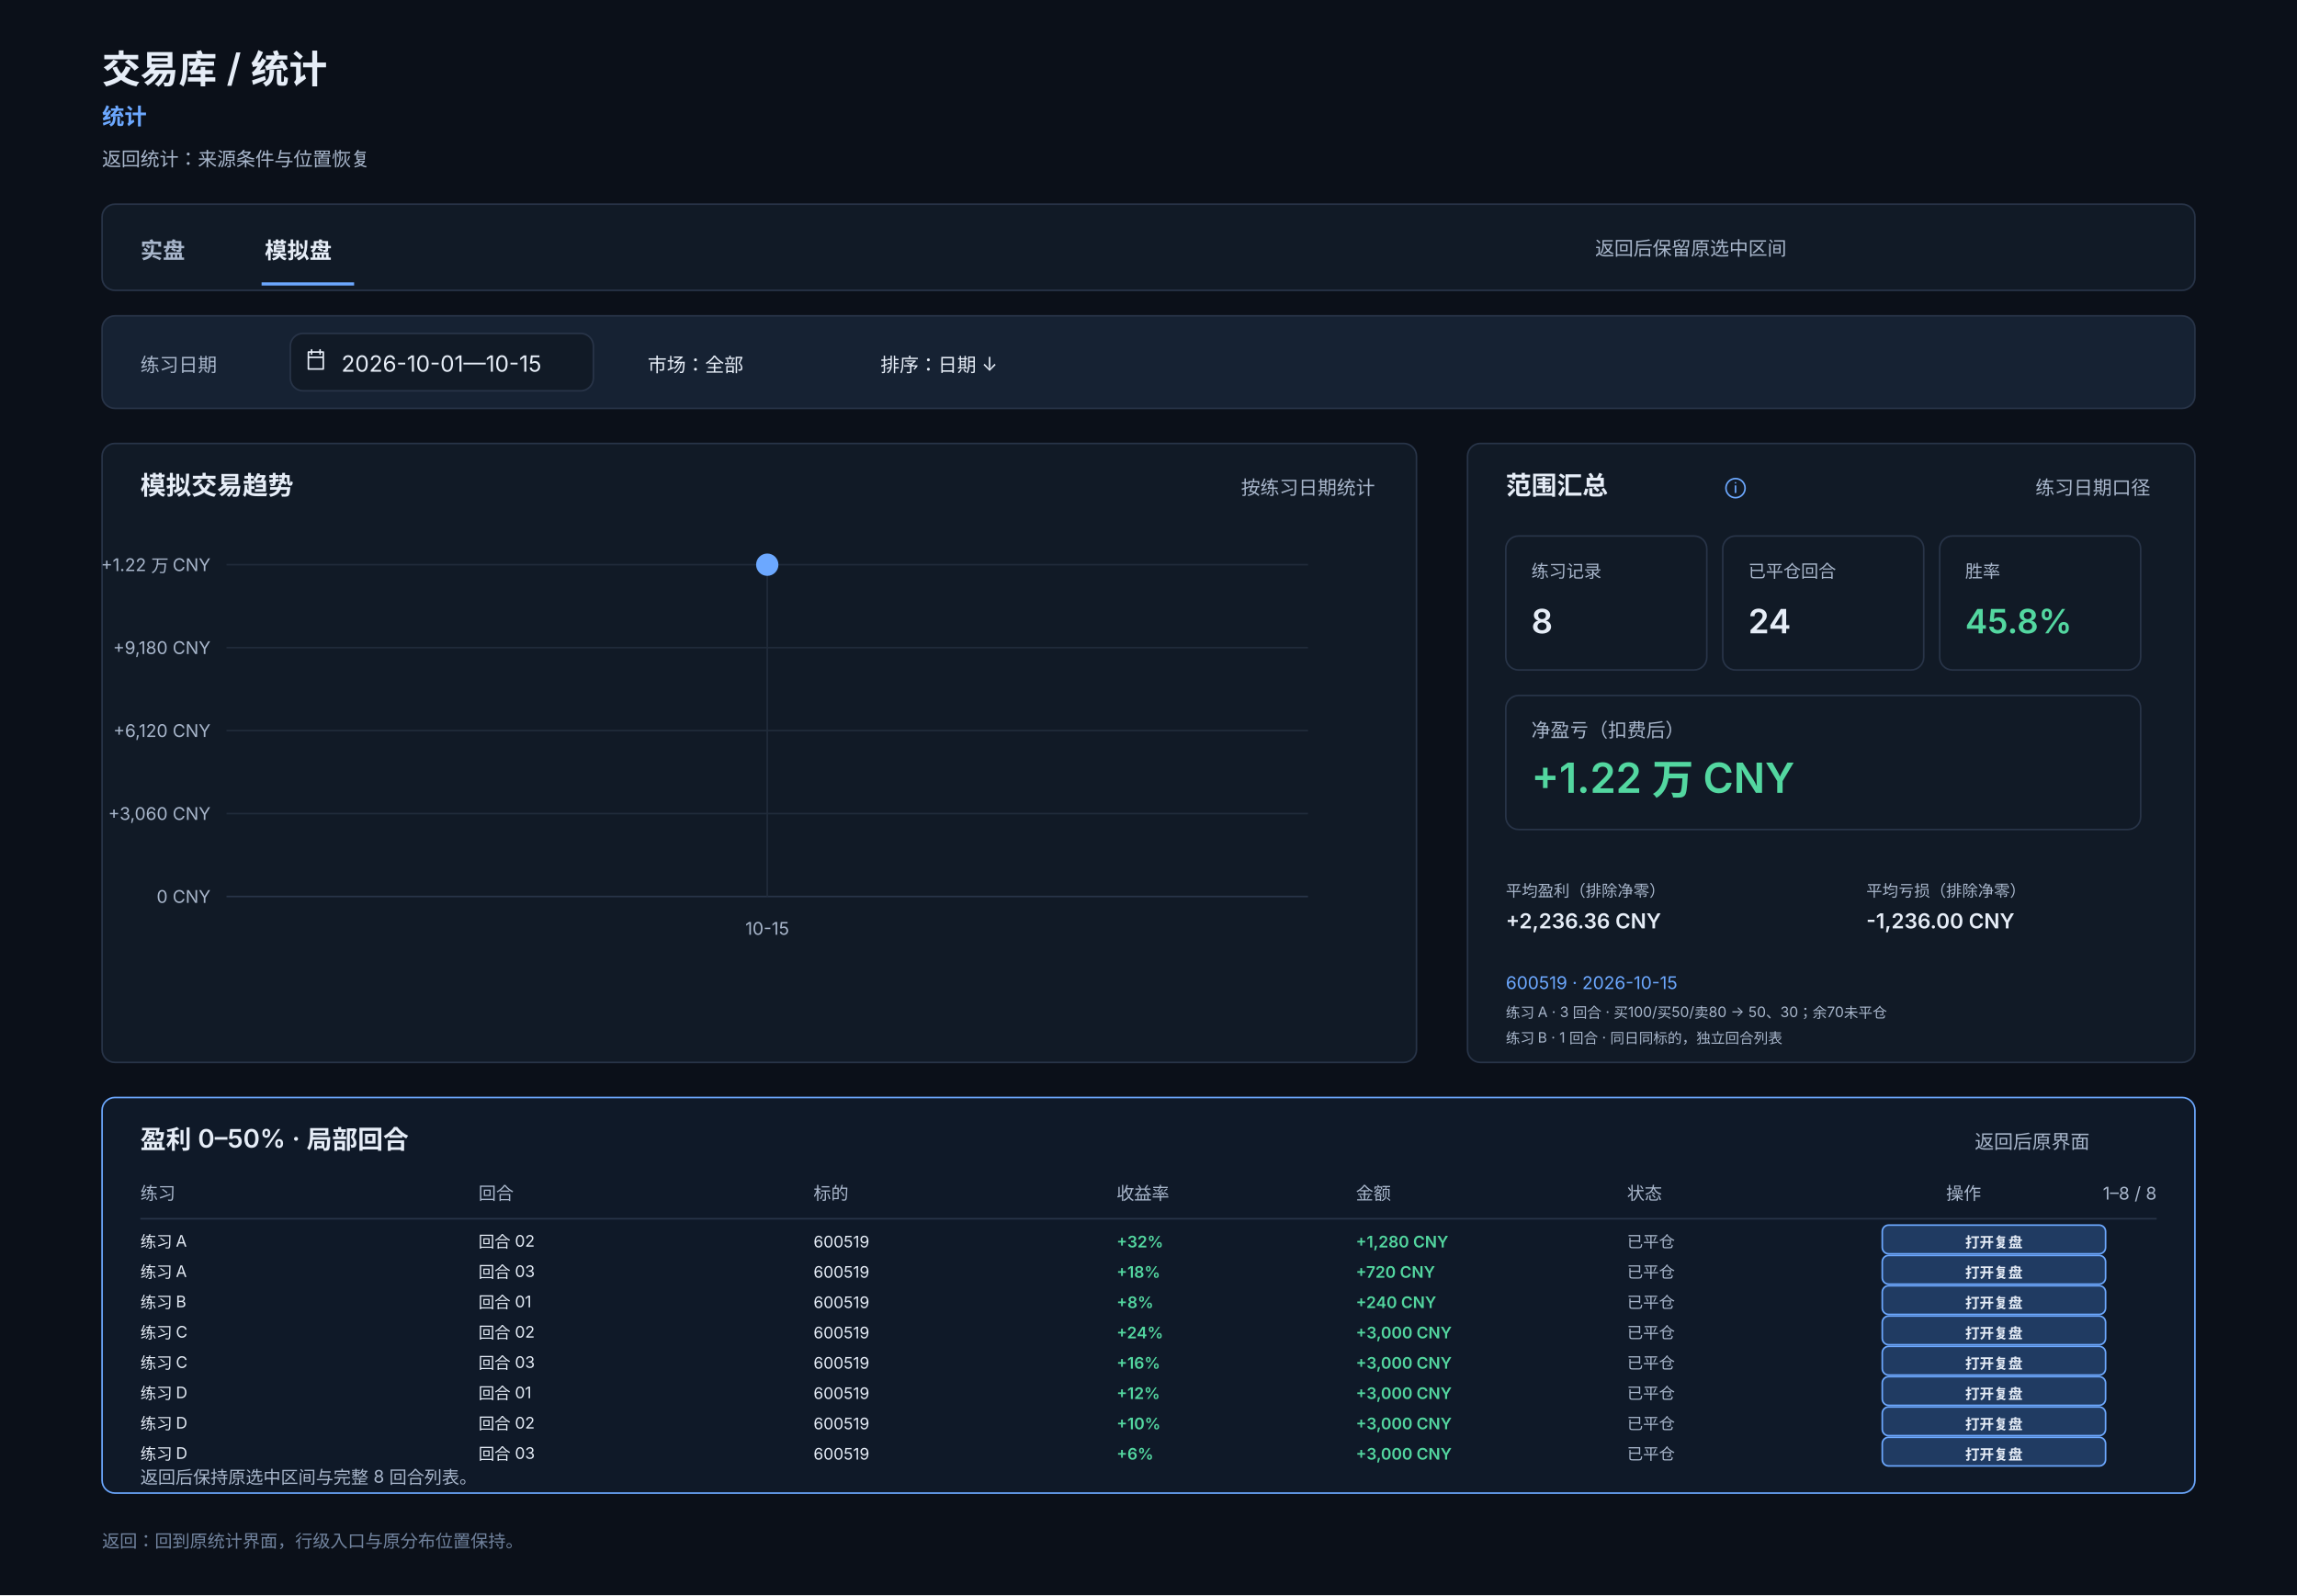
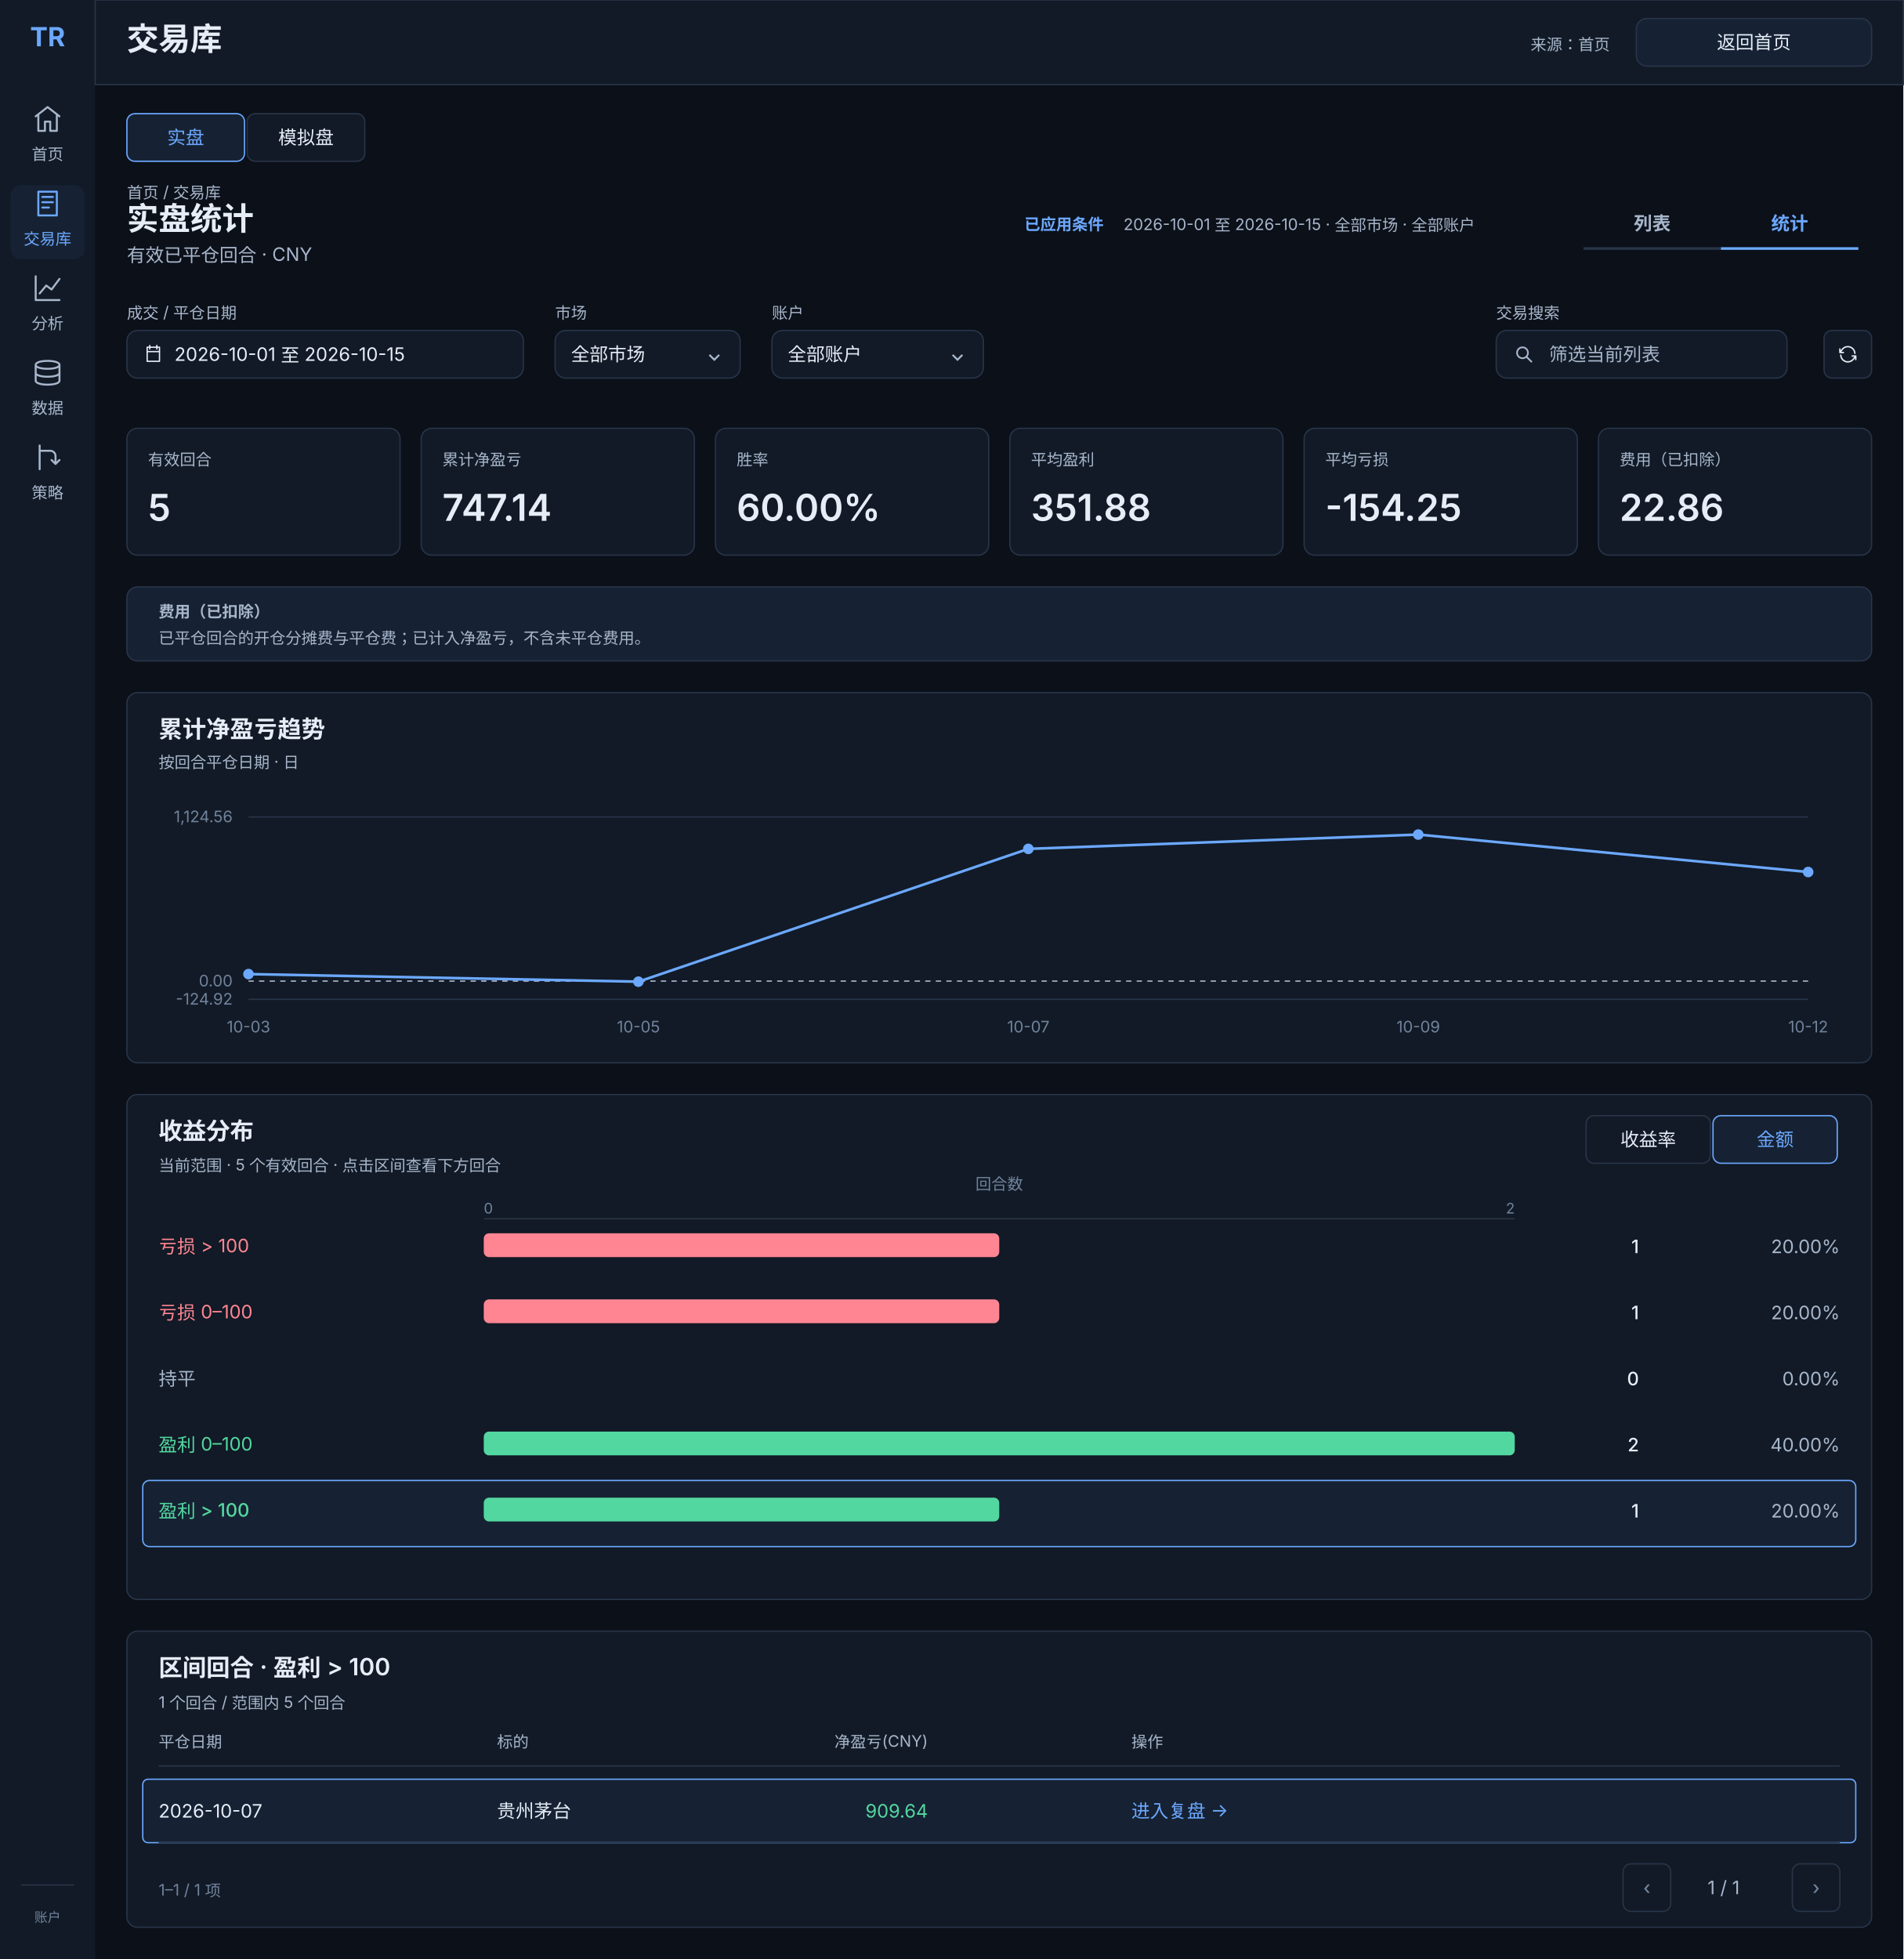
- <svg xmlns="http://www.w3.org/2000/svg" width="1440" height="1000" viewBox="0 0 1440 1000" role="img" aria-label="04-return.svg">
+ <svg xmlns="http://www.w3.org/2000/svg" width="1440" height="1482" viewBox="0 0 1440 1482" role="img" aria-label="实盘统计">
  <style>text{font-family:-apple-system,BlinkMacSystemFont,'Segoe UI',sans-serif;font-variant-numeric:tabular-nums}</style>
-   <rect width="1440" height="1000" fill="#0B1019" />
-   <text x="64" y="52" font-size="24" fill="#E6EDF7" font-weight="600" text-anchor="start">交易库 / 统计</text>
-   <text x="64" y="78" font-size="14" fill="#6CA8FF" font-weight="600" text-anchor="start">统计</text>
-   <text x="64" y="104" font-size="12" fill="#A8B6CB" font-weight="400" text-anchor="start">返回统计：来源条件与位置恢复</text>
-   <rect x="64" y="128" width="1312" height="54" rx="8" fill="#111A26" stroke="#283448" />
-   <text x="88" y="162" font-size="14" fill="#A8B6CB" font-weight="600" text-anchor="start">实盘</text>
-   <text x="166" y="162" font-size="14" fill="#E6EDF7" font-weight="600" text-anchor="start">模拟盘</text>
-   <path d="M164 178 L222 178" fill="none" stroke="#6CA8FF" stroke-width="2" />
-   <text x="1120" y="160" font-size="12" fill="#A8B6CB" font-weight="400" text-anchor="end">返回后保留原选中区间</text>
-   <rect x="64" y="198" width="1312" height="58" rx="8" fill="#162233" stroke="#283448" />
-   <text x="88" y="233" font-size="12" fill="#A8B6CB" font-weight="400" text-anchor="start">练习日期</text>
-   <rect x="182" y="209" width="190" height="36" rx="8" fill="#111A26" stroke="#283448" />
-   <svg x="190" y="218" width="16" height="16" viewBox="0 0 24 24">
+   <rect width="1440" height="1482" fill="#0B1019" />
+   <rect x="0" y="0" width="72" height="1482" fill="#111A26" />
+   <text x="36" y="35" font-size="20" fill="#6CA8FF" font-weight="700" text-anchor="middle">TR</text>
+   <svg x="24" y="78" width="24" height="24" viewBox="0 0 24 24" aria-hidden="true">
+     <path d="M3 10L12 3l9 7M5 9v12h5v-7h4v7h5V9" fill="none" stroke="#A8B6CB" stroke-width="1.5" stroke-linecap="round" stroke-linejoin="round" />
+   </svg>
+   <text x="36" y="121" font-size="12" fill="#A8B6CB" font-weight="400" text-anchor="middle">首页</text>
+   <rect x="8" y="140" width="56" height="56" rx="8" fill="#162233" />
+   <svg x="24" y="142" width="24" height="24" viewBox="0 0 24 24" aria-hidden="true">
+     <path d="M5 3h14v18H5zM8 7h8M8 11h8M8 15h5" fill="none" stroke="#6CA8FF" stroke-width="1.5" stroke-linecap="round" stroke-linejoin="round" />
+   </svg>
+   <text x="36" y="185" font-size="12" fill="#6CA8FF" font-weight="400" text-anchor="middle">交易库</text>
+   <svg x="24" y="206" width="24" height="24" viewBox="0 0 24 24" aria-hidden="true">
+     <path d="M3 3v18h18M6 16l5-6 4 3 6-8" fill="none" stroke="#A8B6CB" stroke-width="1.5" stroke-linecap="round" stroke-linejoin="round" />
+   </svg>
+   <text x="36" y="249" font-size="12" fill="#A8B6CB" font-weight="400" text-anchor="middle">分析</text>
+   <svg x="24" y="270" width="24" height="24" viewBox="0 0 24 24" aria-hidden="true">
+     <path d="M3 6c0-4 18-4 18 0v12c0 4-18 4-18 0zM3 6c0 4 18 4 18 0M3 12c0 4 18 4 18 0" fill="none" stroke="#A8B6CB" stroke-width="1.5" stroke-linecap="round" stroke-linejoin="round" />
+   </svg>
+   <text x="36" y="313" font-size="12" fill="#A8B6CB" font-weight="400" text-anchor="middle">数据</text>
+   <svg x="24" y="334" width="24" height="24" viewBox="0 0 24 24" aria-hidden="true">
+     <path d="M6 3v18M6 7h8a4 4 0 0 1 4 4v6M15 14l3 3 3-3" fill="none" stroke="#A8B6CB" stroke-width="1.5" stroke-linecap="round" stroke-linejoin="round" />
+   </svg>
+   <text x="36" y="377" font-size="12" fill="#A8B6CB" font-weight="400" text-anchor="middle">策略</text>
+   <line x1="16" y1="1426" x2="56" y2="1426" stroke="#283448" stroke-width="1" />
+   <text x="36" y="1454" font-size="10" fill="#71829B" font-weight="500" text-anchor="middle">账户</text>
+   <rect x="72" y="0" width="1368" height="64" fill="#111A26" stroke="#283448" />
+   <text x="96" y="38" font-size="24" fill="#E6EDF7" font-weight="600" text-anchor="start">交易库</text>
+   <text x="1218" y="38" font-size="12" fill="#A8B6CB" font-weight="400" text-anchor="end">来源：首页</text>
+   <rect x="1238" y="14" width="178" height="36" rx="8" fill="#162233" stroke="#283448" />
+   <text x="1327" y="37" font-size="14" fill="#E6EDF7" font-weight="500" text-anchor="middle">返回首页</text>
+   <rect x="96" y="86" width="89" height="36" rx="6" fill="#162233" stroke="#6CA8FF" />
+   <text x="140.5" y="109" font-size="14" fill="#6CA8FF" font-weight="500" text-anchor="middle">实盘</text>
+   <rect x="187" y="86" width="89" height="36" rx="6" fill="#111A26" stroke="#283448" />
+   <text x="231.5" y="109" font-size="14" fill="#E6EDF7" font-weight="500" text-anchor="middle">模拟盘</text>
+   <text x="96" y="150" font-size="12" fill="#A8B6CB" font-weight="400" text-anchor="start">首页 / 交易库</text>
+   <text x="96" y="174" font-size="24" fill="#E6EDF7" font-weight="600" text-anchor="start">实盘统计</text>
+   <text x="96" y="198" font-size="14" fill="#A8B6CB" font-weight="400" text-anchor="start">有效已平仓回合 · CNY</text>
+   <text x="775" y="174" font-size="12" fill="#6CA8FF" font-weight="600" text-anchor="start">已应用条件</text>
+   <text x="850" y="174" font-size="12" fill="#A8B6CB" font-weight="400" text-anchor="start">2026-10-01 至 2026-10-15 · 全部市场 · 全部账户</text>
+   <text x="1250" y="174" font-size="14" fill="#A8B6CB" font-weight="600" text-anchor="middle">列表</text>
+   <text x="1354" y="174" font-size="14" fill="#6CA8FF" font-weight="600" text-anchor="middle">统计</text>
+   <line x1="1198" y1="188" x2="1302" y2="188" stroke="#283448" stroke-width="2" />
+   <line x1="1302" y1="188" x2="1406" y2="188" stroke="#6CA8FF" stroke-width="2" />
+   <text x="96" y="241" font-size="12" fill="#A8B6CB" font-weight="400" text-anchor="start">成交 / 平仓日期</text>
+   <rect x="96" y="250" width="300" height="36" rx="8" fill="#111A26" stroke="#283448" />
+   <svg x="108" y="260" width="16" height="16" viewBox="0 0 24 24" aria-hidden="true">
    <path d="M5 4h14v16H5zM8 2v4M16 2v4M5 9h14" fill="none" stroke="#E6EDF7" stroke-width="1.5" stroke-linecap="round" stroke-linejoin="round" />
  </svg>
-   <text x="214" y="233" font-size="14" fill="#E6EDF7" font-weight="400" text-anchor="start">2026-10-01—10-15</text>
-   <text x="406" y="233" font-size="12" fill="#E6EDF7" font-weight="400" text-anchor="start">市场：全部</text>
-   <text x="552" y="233" font-size="12" fill="#E6EDF7" font-weight="400" text-anchor="start">排序：日期 ↓</text>
-   <rect x="64" y="278" width="824" height="388" rx="8" fill="#111A26" stroke="#283448" />
-   <text x="88" y="310" font-size="16" fill="#E6EDF7" font-weight="600" text-anchor="start">模拟交易趋势</text>
-   <text x="862" y="310" font-size="12" fill="#A8B6CB" font-weight="400" text-anchor="end">按练习日期统计</text>
-   <path d="M142 354 L820 354" fill="none" stroke="#202B3A" stroke-width="1" />
-   <text x="132" y="358" font-size="11" fill="#A8B6CB" font-weight="400" text-anchor="end">+1.22 万 CNY</text>
-   <path d="M142 406 L820 406" fill="none" stroke="#202B3A" stroke-width="1" />
-   <text x="132" y="410" font-size="11" fill="#A8B6CB" font-weight="400" text-anchor="end">+9,180 CNY</text>
-   <path d="M142 458 L820 458" fill="none" stroke="#202B3A" stroke-width="1" />
-   <text x="132" y="462" font-size="11" fill="#A8B6CB" font-weight="400" text-anchor="end">+6,120 CNY</text>
-   <path d="M142 510 L820 510" fill="none" stroke="#202B3A" stroke-width="1" />
-   <text x="132" y="514" font-size="11" fill="#A8B6CB" font-weight="400" text-anchor="end">+3,060 CNY</text>
-   <path d="M142 562 L820 562" fill="none" stroke="#283448" stroke-width="1" />
-   <text x="132" y="566" font-size="11" fill="#A8B6CB" font-weight="400" text-anchor="end">0 CNY</text>
-   <path d="M481 354 L481 562" fill="none" stroke="#202B3A" stroke-width="1" />
-   <text x="481" y="586" font-size="11" fill="#A8B6CB" font-weight="400" text-anchor="middle">10-15</text>
-   <polyline points="481,354.00" stroke="#6CA8FF" stroke-width="3" fill="none" />
-   <circle cx="481" cy="354.00" r="7" fill="#6CA8FF" />
-   <rect x="920" y="278" width="456" height="388" rx="8" fill="#111A26" stroke="#283448" />
-   <text x="944" y="310" font-size="16" fill="#E6EDF7" font-weight="600" text-anchor="start">范围汇总</text>
-   <g role="img" aria-label="统计口径：分布分母固定为当前范围全部有效回合，包含净零并排除未平仓余量；返回保留原选中区间与列表，分布口径不因返回改变。" data-control="stats-scope-info" data-icon="info">
-     <svg x="1080" y="298" width="16" height="16" viewBox="0 0 24 24" aria-hidden="true">
-       <circle cx="12" cy="12" r="9" fill="none" stroke="#6CA8FF" stroke-width="1.5" />
-       <path d="M12 10v6M12 7h.01" fill="none" stroke="#6CA8FF" stroke-width="1.5" stroke-linecap="round" stroke-linejoin="round" />
-     </svg>
-   </g>
-   <text x="1348" y="310" font-size="12" fill="#A8B6CB" font-weight="400" text-anchor="end">练习日期口径</text>
-   <rect x="944" y="336" width="126" height="84" rx="8" fill="#111A26" stroke="#283448" />
-   <text x="960" y="362" font-size="11" fill="#A8B6CB" font-weight="400" text-anchor="start">练习记录</text>
-   <text x="960" y="397" font-size="21" fill="#E6EDF7" font-weight="600" text-anchor="start">8</text>
-   <rect x="1080" y="336" width="126" height="84" rx="8" fill="#111A26" stroke="#283448" />
-   <text x="1096" y="362" font-size="11" fill="#A8B6CB" font-weight="400" text-anchor="start">已平仓回合</text>
-   <text x="1096" y="397" font-size="21" fill="#E6EDF7" font-weight="600" text-anchor="start">24</text>
-   <rect x="1216" y="336" width="126" height="84" rx="8" fill="#111A26" stroke="#283448" />
-   <text x="1232" y="362" font-size="11" fill="#A8B6CB" font-weight="400" text-anchor="start">胜率</text>
-   <text x="1232" y="397" font-size="21" fill="#53D7A0" font-weight="600" text-anchor="start">45.8%</text>
-   <rect x="944" y="436" width="398" height="84" rx="8" fill="#111A26" stroke="#283448" />
-   <text x="960" y="462" font-size="12" fill="#A8B6CB" font-weight="400" text-anchor="start">净盈亏（扣费后）</text>
-   <text x="960" y="497" font-size="26" fill="#53D7A0" font-weight="600" text-anchor="start">+1.22 万 CNY</text>
-   <text x="944" y="562" font-size="10" fill="#A8B6CB" font-weight="400" text-anchor="start">平均盈利（排除净零）</text>
-   <text x="944" y="582" font-size="13" fill="#E6EDF7" font-weight="600" text-anchor="start">+2,236.36 CNY</text>
-   <text x="1170" y="562" font-size="10" fill="#A8B6CB" font-weight="400" text-anchor="start">平均亏损（排除净零）</text>
-   <text x="1170" y="582" font-size="13" fill="#E6EDF7" font-weight="600" text-anchor="start">-1,236.00 CNY</text>
-   <text x="944" y="620" font-size="11" fill="#6CA8FF" font-weight="400" text-anchor="start">600519 · 2026-10-15</text>
-   <text x="944" y="638" font-size="9" fill="#A8B6CB" font-weight="400" text-anchor="start">练习 A · 3 回合 · 买100/买50/卖80 → 50、30；余70未平仓</text>
-   <text x="944" y="654" font-size="9" fill="#A8B6CB" font-weight="400" text-anchor="start">练习 B · 1 回合 · 同日同标的，独立回合列表</text>
-   <rect x="64" y="688" width="1312" height="248" rx="8" fill="#0F1928" stroke="#6CA8FF" />
-   <text x="88" y="720" font-size="16" fill="#E6EDF7" font-weight="600" text-anchor="start">盈利 0–50% · 局部回合</text>
-   <text x="1310" y="720" font-size="12" fill="#A8B6CB" font-weight="400" text-anchor="end">返回后原界面</text>
-   <text x="88" y="752" font-size="11" fill="#A8B6CB" font-weight="400" text-anchor="start">练习</text>
-   <text x="300" y="752" font-size="11" fill="#A8B6CB" font-weight="400" text-anchor="start">回合</text>
-   <text x="510" y="752" font-size="11" fill="#A8B6CB" font-weight="400" text-anchor="start">标的</text>
-   <text x="700" y="752" font-size="11" fill="#A8B6CB" font-weight="400" text-anchor="start">收益率</text>
-   <text x="850" y="752" font-size="11" fill="#A8B6CB" font-weight="400" text-anchor="start">金额</text>
-   <text x="1020" y="752" font-size="11" fill="#A8B6CB" font-weight="400" text-anchor="start">状态</text>
-   <text x="1220" y="752" font-size="11" fill="#A8B6CB" font-weight="400" text-anchor="start">操作</text>
-   <text x="1352" y="752" font-size="11" fill="#A8B6CB" font-weight="400" text-anchor="end">1–8 / 8</text>
-   <path d="M88 764 L1352 764" fill="none" stroke="#283448" stroke-width="1" />
-   <text x="88" y="782" font-size="10" fill="#E6EDF7" font-weight="400" text-anchor="start">练习 A</text>
-   <text x="300" y="782" font-size="10" fill="#E6EDF7" font-weight="400" text-anchor="start">回合 02</text>
-   <text x="510" y="782" font-size="10" fill="#E6EDF7" font-weight="400" text-anchor="start">600519</text>
-   <text x="700" y="782" font-size="10" fill="#53D7A0" font-weight="600" text-anchor="start">+32%</text>
-   <text x="850" y="782" font-size="10" fill="#53D7A0" font-weight="600" text-anchor="start">+1,280 CNY</text>
-   <text x="1020" y="782" font-size="10" fill="#A8B6CB" font-weight="400" text-anchor="start">已平仓</text>
-   <rect x="1180" y="768" width="140" height="18" rx="4" fill="#203B62" stroke="#6CA8FF" />
-   <text x="1250" y="782" font-size="9" fill="#E6EDF7" font-weight="600" text-anchor="middle">打开复盘</text>
-   <text x="88" y="801" font-size="10" fill="#E6EDF7" font-weight="400" text-anchor="start">练习 A</text>
-   <text x="300" y="801" font-size="10" fill="#E6EDF7" font-weight="400" text-anchor="start">回合 03</text>
-   <text x="510" y="801" font-size="10" fill="#E6EDF7" font-weight="400" text-anchor="start">600519</text>
-   <text x="700" y="801" font-size="10" fill="#53D7A0" font-weight="600" text-anchor="start">+18%</text>
-   <text x="850" y="801" font-size="10" fill="#53D7A0" font-weight="600" text-anchor="start">+720 CNY</text>
-   <text x="1020" y="801" font-size="10" fill="#A8B6CB" font-weight="400" text-anchor="start">已平仓</text>
-   <rect x="1180" y="787" width="140" height="18" rx="4" fill="#203B62" stroke="#6CA8FF" />
-   <text x="1250" y="801" font-size="9" fill="#E6EDF7" font-weight="600" text-anchor="middle">打开复盘</text>
-   <text x="88" y="820" font-size="10" fill="#E6EDF7" font-weight="400" text-anchor="start">练习 B</text>
-   <text x="300" y="820" font-size="10" fill="#E6EDF7" font-weight="400" text-anchor="start">回合 01</text>
-   <text x="510" y="820" font-size="10" fill="#E6EDF7" font-weight="400" text-anchor="start">600519</text>
-   <text x="700" y="820" font-size="10" fill="#53D7A0" font-weight="600" text-anchor="start">+8%</text>
-   <text x="850" y="820" font-size="10" fill="#53D7A0" font-weight="600" text-anchor="start">+240 CNY</text>
-   <text x="1020" y="820" font-size="10" fill="#A8B6CB" font-weight="400" text-anchor="start">已平仓</text>
-   <rect x="1180" y="806" width="140" height="18" rx="4" fill="#203B62" stroke="#6CA8FF" />
-   <text x="1250" y="820" font-size="9" fill="#E6EDF7" font-weight="600" text-anchor="middle">打开复盘</text>
-   <text x="88" y="839" font-size="10" fill="#E6EDF7" font-weight="400" text-anchor="start">练习 C</text>
-   <text x="300" y="839" font-size="10" fill="#E6EDF7" font-weight="400" text-anchor="start">回合 02</text>
-   <text x="510" y="839" font-size="10" fill="#E6EDF7" font-weight="400" text-anchor="start">600519</text>
-   <text x="700" y="839" font-size="10" fill="#53D7A0" font-weight="600" text-anchor="start">+24%</text>
-   <text x="850" y="839" font-size="10" fill="#53D7A0" font-weight="600" text-anchor="start">+3,000 CNY</text>
-   <text x="1020" y="839" font-size="10" fill="#A8B6CB" font-weight="400" text-anchor="start">已平仓</text>
-   <rect x="1180" y="825" width="140" height="18" rx="4" fill="#203B62" stroke="#6CA8FF" />
-   <text x="1250" y="839" font-size="9" fill="#E6EDF7" font-weight="600" text-anchor="middle">打开复盘</text>
-   <text x="88" y="858" font-size="10" fill="#E6EDF7" font-weight="400" text-anchor="start">练习 C</text>
-   <text x="300" y="858" font-size="10" fill="#E6EDF7" font-weight="400" text-anchor="start">回合 03</text>
-   <text x="510" y="858" font-size="10" fill="#E6EDF7" font-weight="400" text-anchor="start">600519</text>
-   <text x="700" y="858" font-size="10" fill="#53D7A0" font-weight="600" text-anchor="start">+16%</text>
-   <text x="850" y="858" font-size="10" fill="#53D7A0" font-weight="600" text-anchor="start">+3,000 CNY</text>
-   <text x="1020" y="858" font-size="10" fill="#A8B6CB" font-weight="400" text-anchor="start">已平仓</text>
-   <rect x="1180" y="844" width="140" height="18" rx="4" fill="#203B62" stroke="#6CA8FF" />
-   <text x="1250" y="858" font-size="9" fill="#E6EDF7" font-weight="600" text-anchor="middle">打开复盘</text>
-   <text x="88" y="877" font-size="10" fill="#E6EDF7" font-weight="400" text-anchor="start">练习 D</text>
-   <text x="300" y="877" font-size="10" fill="#E6EDF7" font-weight="400" text-anchor="start">回合 01</text>
-   <text x="510" y="877" font-size="10" fill="#E6EDF7" font-weight="400" text-anchor="start">600519</text>
-   <text x="700" y="877" font-size="10" fill="#53D7A0" font-weight="600" text-anchor="start">+12%</text>
-   <text x="850" y="877" font-size="10" fill="#53D7A0" font-weight="600" text-anchor="start">+3,000 CNY</text>
-   <text x="1020" y="877" font-size="10" fill="#A8B6CB" font-weight="400" text-anchor="start">已平仓</text>
-   <rect x="1180" y="863" width="140" height="18" rx="4" fill="#203B62" stroke="#6CA8FF" />
-   <text x="1250" y="877" font-size="9" fill="#E6EDF7" font-weight="600" text-anchor="middle">打开复盘</text>
-   <text x="88" y="896" font-size="10" fill="#E6EDF7" font-weight="400" text-anchor="start">练习 D</text>
-   <text x="300" y="896" font-size="10" fill="#E6EDF7" font-weight="400" text-anchor="start">回合 02</text>
-   <text x="510" y="896" font-size="10" fill="#E6EDF7" font-weight="400" text-anchor="start">600519</text>
-   <text x="700" y="896" font-size="10" fill="#53D7A0" font-weight="600" text-anchor="start">+10%</text>
-   <text x="850" y="896" font-size="10" fill="#53D7A0" font-weight="600" text-anchor="start">+3,000 CNY</text>
-   <text x="1020" y="896" font-size="10" fill="#A8B6CB" font-weight="400" text-anchor="start">已平仓</text>
-   <rect x="1180" y="882" width="140" height="18" rx="4" fill="#203B62" stroke="#6CA8FF" />
-   <text x="1250" y="896" font-size="9" fill="#E6EDF7" font-weight="600" text-anchor="middle">打开复盘</text>
-   <text x="88" y="915" font-size="10" fill="#E6EDF7" font-weight="400" text-anchor="start">练习 D</text>
-   <text x="300" y="915" font-size="10" fill="#E6EDF7" font-weight="400" text-anchor="start">回合 03</text>
-   <text x="510" y="915" font-size="10" fill="#E6EDF7" font-weight="400" text-anchor="start">600519</text>
-   <text x="700" y="915" font-size="10" fill="#53D7A0" font-weight="600" text-anchor="start">+6%</text>
-   <text x="850" y="915" font-size="10" fill="#53D7A0" font-weight="600" text-anchor="start">+3,000 CNY</text>
-   <text x="1020" y="915" font-size="10" fill="#A8B6CB" font-weight="400" text-anchor="start">已平仓</text>
-   <rect x="1180" y="901" width="140" height="18" rx="4" fill="#203B62" stroke="#6CA8FF" />
-   <text x="1250" y="915" font-size="9" fill="#E6EDF7" font-weight="600" text-anchor="middle">打开复盘</text>
-   <text x="88" y="930" font-size="11" fill="#A8B6CB" font-weight="400" text-anchor="start">返回后保持原选中区间与完整 8 回合列表。</text>
-   <text x="64" y="970" font-size="11" fill="#71839E" font-weight="400" text-anchor="start">返回：回到原统计界面，行级入口与原分布位置保持。</text>
+   <text x="132" y="273" font-size="14" fill="#E6EDF7" font-weight="400" text-anchor="start">2026-10-01 至 2026-10-15</text>
+   <text x="420" y="241" font-size="12" fill="#A8B6CB" font-weight="400" text-anchor="start">市场</text>
+   <rect x="420" y="250" width="140" height="36" rx="8" fill="#111A26" stroke="#283448" />
+   <text x="432" y="273" font-size="14" fill="#E6EDF7" font-weight="400" text-anchor="start">全部市场</text>
+   <text x="546" y="273" font-size="14" fill="#A8B6CB" font-weight="600" text-anchor="end">⌄</text>
+   <text x="584" y="241" font-size="12" fill="#A8B6CB" font-weight="400" text-anchor="start">账户</text>
+   <rect x="584" y="250" width="160" height="36" rx="8" fill="#111A26" stroke="#283448" />
+   <text x="596" y="273" font-size="14" fill="#E6EDF7" font-weight="400" text-anchor="start">全部账户</text>
+   <text x="730" y="273" font-size="14" fill="#A8B6CB" font-weight="600" text-anchor="end">⌄</text>
+   <text x="1132" y="241" font-size="12" fill="#A8B6CB" font-weight="400" text-anchor="start">交易搜索</text>
+   <rect x="1132" y="250" width="220" height="36" rx="8" fill="#111A26" stroke="#283448" />
+   <svg x="1144" y="259" width="18" height="18" viewBox="0 0 24 24" aria-hidden="true">
+     <circle cx="10.5" cy="10.5" r="5.5" fill="none" stroke="#A8B6CB" stroke-width="1.7" />
+     <path d="m15 15 4.5 4.5" fill="none" stroke="#A8B6CB" stroke-width="1.7" stroke-linecap="round" />
+   </svg>
+   <text x="1172" y="273" font-size="14" fill="#A8B6CB" font-weight="400" text-anchor="start">筛选当前列表</text>
+   <rect x="1380" y="250" width="36" height="36" rx="6" fill="#111A26" stroke="#283448" />
+   <text x="1398" y="273" font-size="14" fill="#E6EDF7" font-weight="500" text-anchor="middle" />
+   <svg x="1390" y="260" width="16" height="16" viewBox="0 0 24 24" aria-hidden="true">
+     <path d="M20 11a8 8 0 0 0-14.7-4L3 10m0-4v4h4M4 13a8 8 0 0 0 14.7 4L21 14m0 4v-4h-4" fill="none" stroke="#E6EDF7" stroke-width="1.6" stroke-linecap="round" stroke-linejoin="round" />
+   </svg>
+   <rect x="96" y="324" width="206.667" height="96" rx="8" fill="#111A26" stroke="#283448" />
+   <text x="112" y="352" font-size="12" fill="#A8B6CB" font-weight="400" text-anchor="start">有效回合</text>
+   <text x="112" y="394" font-size="28" fill="#E6EDF7" font-weight="600" text-anchor="start">5</text>
+   <rect x="318.667" y="324" width="206.667" height="96" rx="8" fill="#111A26" stroke="#283448" />
+   <text x="334.667" y="352" font-size="12" fill="#A8B6CB" font-weight="400" text-anchor="start">累计净盈亏</text>
+   <text x="334.667" y="394" font-size="28" fill="#E6EDF7" font-weight="600" text-anchor="start">747.14</text>
+   <rect x="541.333" y="324" width="206.667" height="96" rx="8" fill="#111A26" stroke="#283448" />
+   <text x="557.333" y="352" font-size="12" fill="#A8B6CB" font-weight="400" text-anchor="start">胜率</text>
+   <text x="557.333" y="394" font-size="28" fill="#E6EDF7" font-weight="600" text-anchor="start">60.00%</text>
+   <rect x="764" y="324" width="206.667" height="96" rx="8" fill="#111A26" stroke="#283448" />
+   <text x="780" y="352" font-size="12" fill="#A8B6CB" font-weight="400" text-anchor="start">平均盈利</text>
+   <text x="780" y="394" font-size="28" fill="#E6EDF7" font-weight="600" text-anchor="start">351.88</text>
+   <rect x="986.667" y="324" width="206.667" height="96" rx="8" fill="#111A26" stroke="#283448" />
+   <text x="1002.67" y="352" font-size="12" fill="#A8B6CB" font-weight="400" text-anchor="start">平均亏损</text>
+   <text x="1002.67" y="394" font-size="28" fill="#E6EDF7" font-weight="600" text-anchor="start">-154.25</text>
+   <rect x="1209.33" y="324" width="206.667" height="96" rx="8" fill="#111A26" stroke="#283448" />
+   <text x="1225.33" y="352" font-size="12" fill="#A8B6CB" font-weight="400" text-anchor="start">费用（已扣除）</text>
+   <text x="1225.33" y="394" font-size="28" fill="#E6EDF7" font-weight="600" text-anchor="start">22.86</text>
+   <rect x="96" y="444" width="1320" height="56" rx="8" fill="#162233" stroke="#283448" />
+   <text x="120" y="467" font-size="12" fill="#A8B6CB" font-weight="600" text-anchor="start">费用（已扣除）</text>
+   <text x="120" y="487" font-size="12" fill="#A8B6CB" font-weight="400" text-anchor="start">已平仓回合的开仓分摊费与平仓费；已计入净盈亏，不含未平仓费用。</text>
+   <rect x="96" y="524" width="1320" height="280" rx="8" fill="#111A26" stroke="#283448" />
+   <text x="120" y="558" font-size="18" fill="#E6EDF7" font-weight="600" text-anchor="start">累计净盈亏趋势</text>
+   <text x="120" y="581" font-size="12" fill="#A8B6CB" font-weight="400" text-anchor="start">按回合平仓日期 · 日</text>
+   <line x1="188" y1="618" x2="1368" y2="618" stroke="#283448" stroke-width="1" />
+   <text x="176" y="622" font-size="12" fill="#71829B" font-weight="400" text-anchor="end">1,124.56</text>
+   <line x1="188" y1="742.203" x2="1368" y2="742.203" stroke="#A8B6CB" stroke-width="1" stroke-dasharray="4 4" />
+   <text x="176" y="746.203" font-size="12" fill="#71829B" font-weight="400" text-anchor="end">0.00</text>
+   <line x1="188" y1="756" x2="1368" y2="756" stroke="#283448" stroke-width="1" />
+   <text x="176" y="760" font-size="12" fill="#71829B" font-weight="400" text-anchor="end">-124.92</text>
+   <text x="188" y="781" font-size="12" fill="#71829B" font-weight="400" text-anchor="middle">10-03</text>
+   <circle cx="188" cy="736.902" r="4" fill="#6CA8FF" />
+   <text x="483" y="781" font-size="12" fill="#71829B" font-weight="400" text-anchor="middle">10-05</text>
+   <circle cx="483" cy="742.645" r="4" fill="#6CA8FF" />
+   <line x1="188" y1="736.902" x2="483" y2="742.645" stroke="#6CA8FF" stroke-width="2" />
+   <text x="778" y="781" font-size="12" fill="#71829B" font-weight="400" text-anchor="middle">10-07</text>
+   <circle cx="778" cy="642.179" r="4" fill="#6CA8FF" />
+   <line x1="483" y1="742.645" x2="778" y2="642.179" stroke="#6CA8FF" stroke-width="2" />
+   <text x="1073" y="781" font-size="12" fill="#71829B" font-weight="400" text-anchor="middle">10-09</text>
+   <circle cx="1073" cy="631.355" r="4" fill="#6CA8FF" />
+   <line x1="778" y1="642.179" x2="1073" y2="631.355" stroke="#6CA8FF" stroke-width="2" />
+   <text x="1368" y="781" font-size="12" fill="#71829B" font-weight="400" text-anchor="middle">10-12</text>
+   <circle cx="1368" cy="659.684" r="4" fill="#6CA8FF" />
+   <line x1="1073" y1="631.355" x2="1368" y2="659.684" stroke="#6CA8FF" stroke-width="2" />
+   <rect x="96" y="828" width="1320" height="382" rx="8" fill="#111A26" stroke="#283448" />
+   <text x="120" y="862" font-size="18" fill="#E6EDF7" font-weight="600" text-anchor="start">收益分布</text>
+   <text x="120" y="886" font-size="12" fill="#A8B6CB" font-weight="400" text-anchor="start">当前范围 · 5 个有效回合 · 点击区间查看下方回合</text>
+   <text x="756" y="900" font-size="12" fill="#71829B" font-weight="400" text-anchor="middle">回合数</text>
+   <line x1="366" y1="922" x2="1146" y2="922" stroke="#283448" stroke-width="1" />
+   <text x="366" y="918" font-size="11" fill="#71829B" font-weight="400" text-anchor="start">0</text>
+   <text x="1146" y="918" font-size="11" fill="#71829B" font-weight="400" text-anchor="end">2</text>
+   <text x="120" y="948" font-size="14" fill="#FF8592" font-weight="400" text-anchor="start">亏损 &gt; 100</text>
+   <rect x="366" y="933" width="390" height="18" rx="4" fill="#FF8592" data-bar="distribution" data-count="1" data-bar-width="390" />
+   <text x="1240" y="948" font-size="14" fill="#E6EDF7" font-weight="500" text-anchor="end">1</text>
+   <text x="1392" y="948" font-size="14" fill="#A8B6CB" font-weight="400" text-anchor="end">20.00%</text>
+   <text x="120" y="998" font-size="14" fill="#FF8592" font-weight="400" text-anchor="start">亏损 0–100</text>
+   <rect x="366" y="983" width="390" height="18" rx="4" fill="#FF8592" data-bar="distribution" data-count="1" data-bar-width="390" />
+   <text x="1240" y="998" font-size="14" fill="#E6EDF7" font-weight="500" text-anchor="end">1</text>
+   <text x="1392" y="998" font-size="14" fill="#A8B6CB" font-weight="400" text-anchor="end">20.00%</text>
+   <text x="120" y="1048" font-size="14" fill="#A8B6CB" font-weight="400" text-anchor="start">持平</text>
+   <rect x="366" y="1033" width="0" height="18" rx="4" fill="#A8B6CB" data-bar="distribution" data-count="0" data-bar-width="0" />
+   <text x="1240" y="1048" font-size="14" fill="#E6EDF7" font-weight="500" text-anchor="end">0</text>
+   <text x="1392" y="1048" font-size="14" fill="#A8B6CB" font-weight="400" text-anchor="end">0.00%</text>
+   <text x="120" y="1098" font-size="14" fill="#53D7A0" font-weight="400" text-anchor="start">盈利 0–100</text>
+   <rect x="366" y="1083" width="780" height="18" rx="4" fill="#53D7A0" data-bar="distribution" data-count="2" data-bar-width="780" />
+   <text x="1240" y="1098" font-size="14" fill="#E6EDF7" font-weight="500" text-anchor="end">2</text>
+   <text x="1392" y="1098" font-size="14" fill="#A8B6CB" font-weight="400" text-anchor="end">40.00%</text>
+   <rect x="108" y="1120" width="1296" height="50" rx="5" fill="#162233" stroke="#6CA8FF" />
+   <text x="120" y="1148" font-size="14" fill="#53D7A0" font-weight="500" text-anchor="start">盈利 &gt; 100</text>
+   <rect x="366" y="1133" width="390" height="18" rx="4" fill="#53D7A0" data-bar="distribution" data-count="1" data-bar-width="390" />
+   <text x="1240" y="1148" font-size="14" fill="#E6EDF7" font-weight="500" text-anchor="end">1</text>
+   <text x="1392" y="1148" font-size="14" fill="#A8B6CB" font-weight="400" text-anchor="end">20.00%</text>
+   <rect x="1200" y="844" width="94" height="36" rx="6" fill="#111A26" stroke="#283448" />
+   <text x="1247" y="867" font-size="14" fill="#E6EDF7" font-weight="500" text-anchor="middle">收益率</text>
+   <rect x="1296" y="844" width="94" height="36" rx="6" fill="#162233" stroke="#6CA8FF" />
+   <text x="1343" y="867" font-size="14" fill="#6CA8FF" font-weight="500" text-anchor="middle">金额</text>
+   <rect x="96" y="1234" width="1320" height="224" rx="8" fill="#111A26" stroke="#283448" />
+   <text x="120" y="1268" font-size="18" fill="#E6EDF7" font-weight="600" text-anchor="start">区间回合 · 盈利 &gt; 100</text>
+   <text x="120" y="1292" font-size="12" fill="#A8B6CB" font-weight="400" text-anchor="start">1 个回合 / 范围内 5 个回合</text>
+   <text x="120" y="1322" font-size="12" fill="#A8B6CB" font-weight="400" text-anchor="start">平仓日期</text>
+   <text x="376" y="1322" font-size="12" fill="#A8B6CB" font-weight="400" text-anchor="start">标的</text>
+   <text x="702" y="1322" font-size="12" fill="#A8B6CB" font-weight="400" text-anchor="end">净盈亏(CNY)</text>
+   <text x="856" y="1322" font-size="12" fill="#A8B6CB" font-weight="400" text-anchor="start">操作</text>
+   <line x1="120" y1="1336" x2="1392" y2="1336" stroke="#283448" stroke-width="1" />
+   <rect x="108" y="1346" width="1296" height="48" rx="4" fill="#162233" stroke="#6CA8FF" />
+   <text x="120" y="1375" font-size="14" fill="#E6EDF7" font-weight="400" text-anchor="start">2026-10-07</text>
+   <text x="376" y="1375" font-size="14" fill="#E6EDF7" font-weight="400" text-anchor="start">贵州茅台</text>
+   <text x="702" y="1375" font-size="14" fill="#53D7A0" font-weight="400" text-anchor="end">909.64</text>
+   <text x="856" y="1375" font-size="14" fill="#6CA8FF" font-weight="400" text-anchor="start">进入复盘 →</text>
+   <line x1="120" y1="1394" x2="1392" y2="1394" stroke="#283448" stroke-width="1" />
+   <text x="120" y="1434" font-size="12" fill="#71829B" font-weight="400" text-anchor="start">1–1 / 1 项</text>
+   <rect x="1228" y="1410" width="36" height="36" rx="6" fill="#111A26" stroke="#283448" />
+   <text x="1246" y="1433" font-size="14" fill="#71829B" font-weight="500" text-anchor="middle">‹</text>
+   <text x="1304" y="1433" font-size="14" fill="#A8B6CB" font-weight="400" text-anchor="middle">1 / 1</text>
+   <rect x="1356" y="1410" width="36" height="36" rx="6" fill="#111A26" stroke="#283448" />
+   <text x="1374" y="1433" font-size="14" fill="#71829B" font-weight="500" text-anchor="middle">›</text>
</svg>
